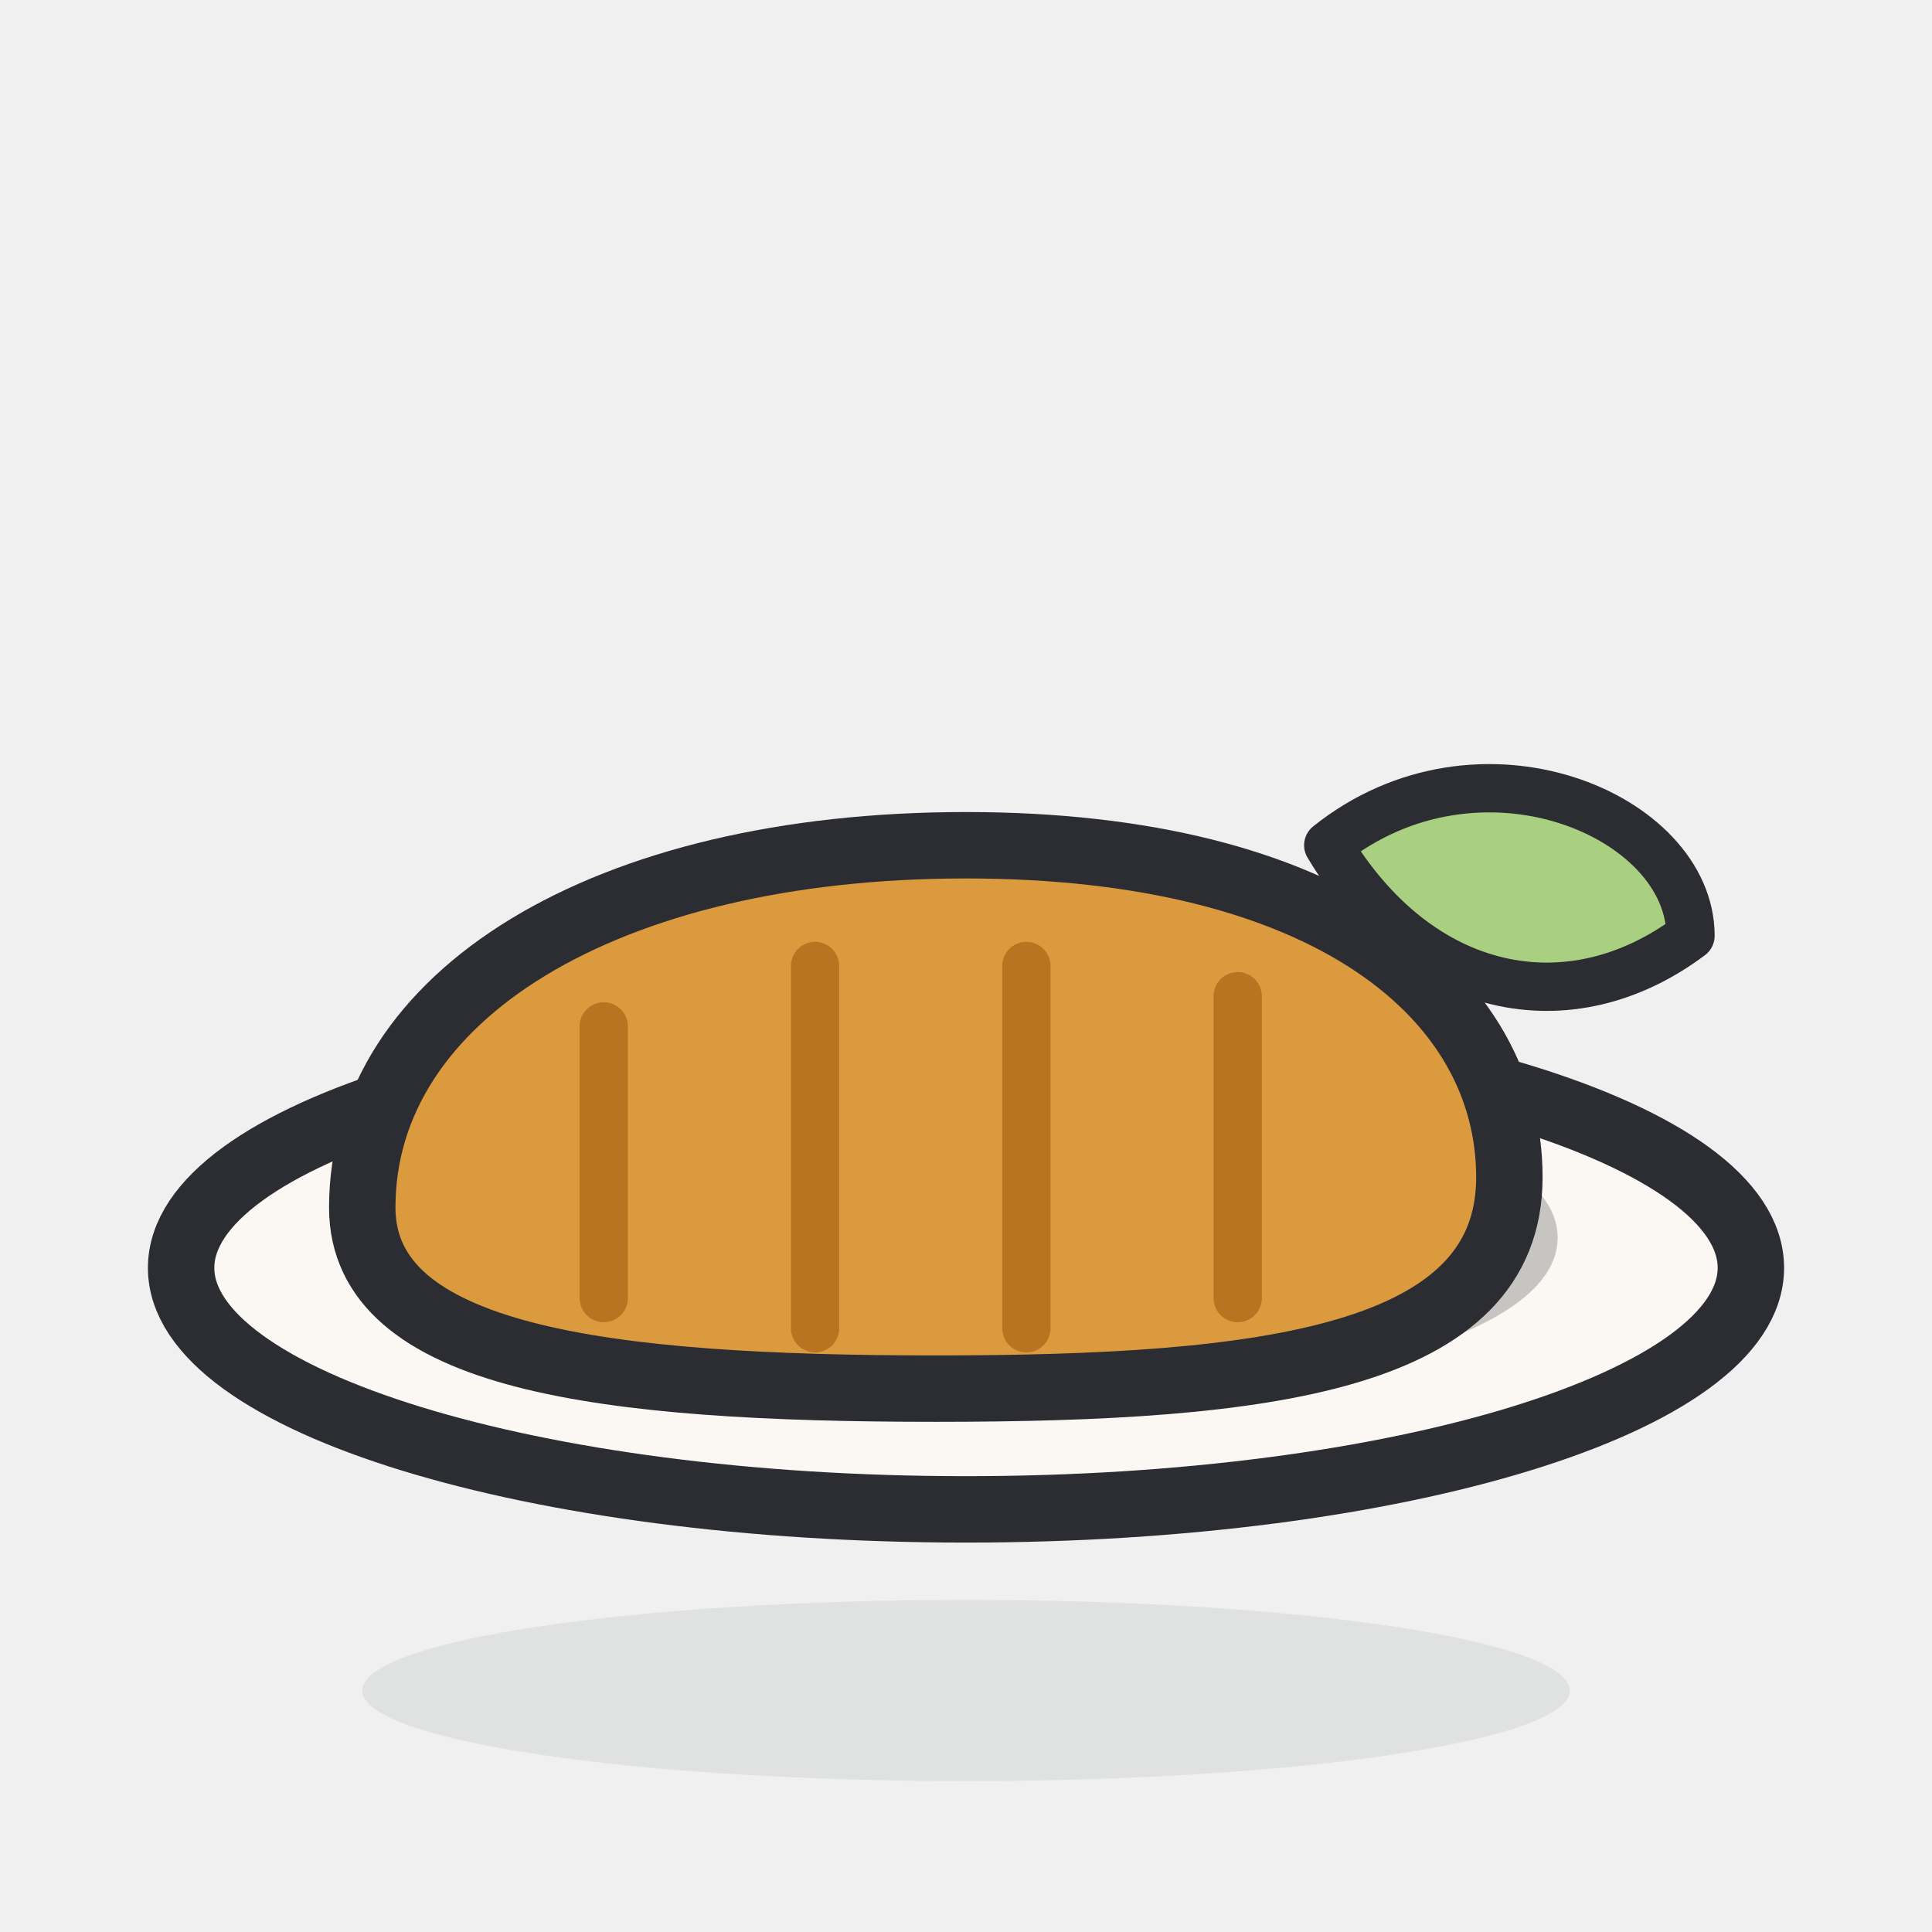
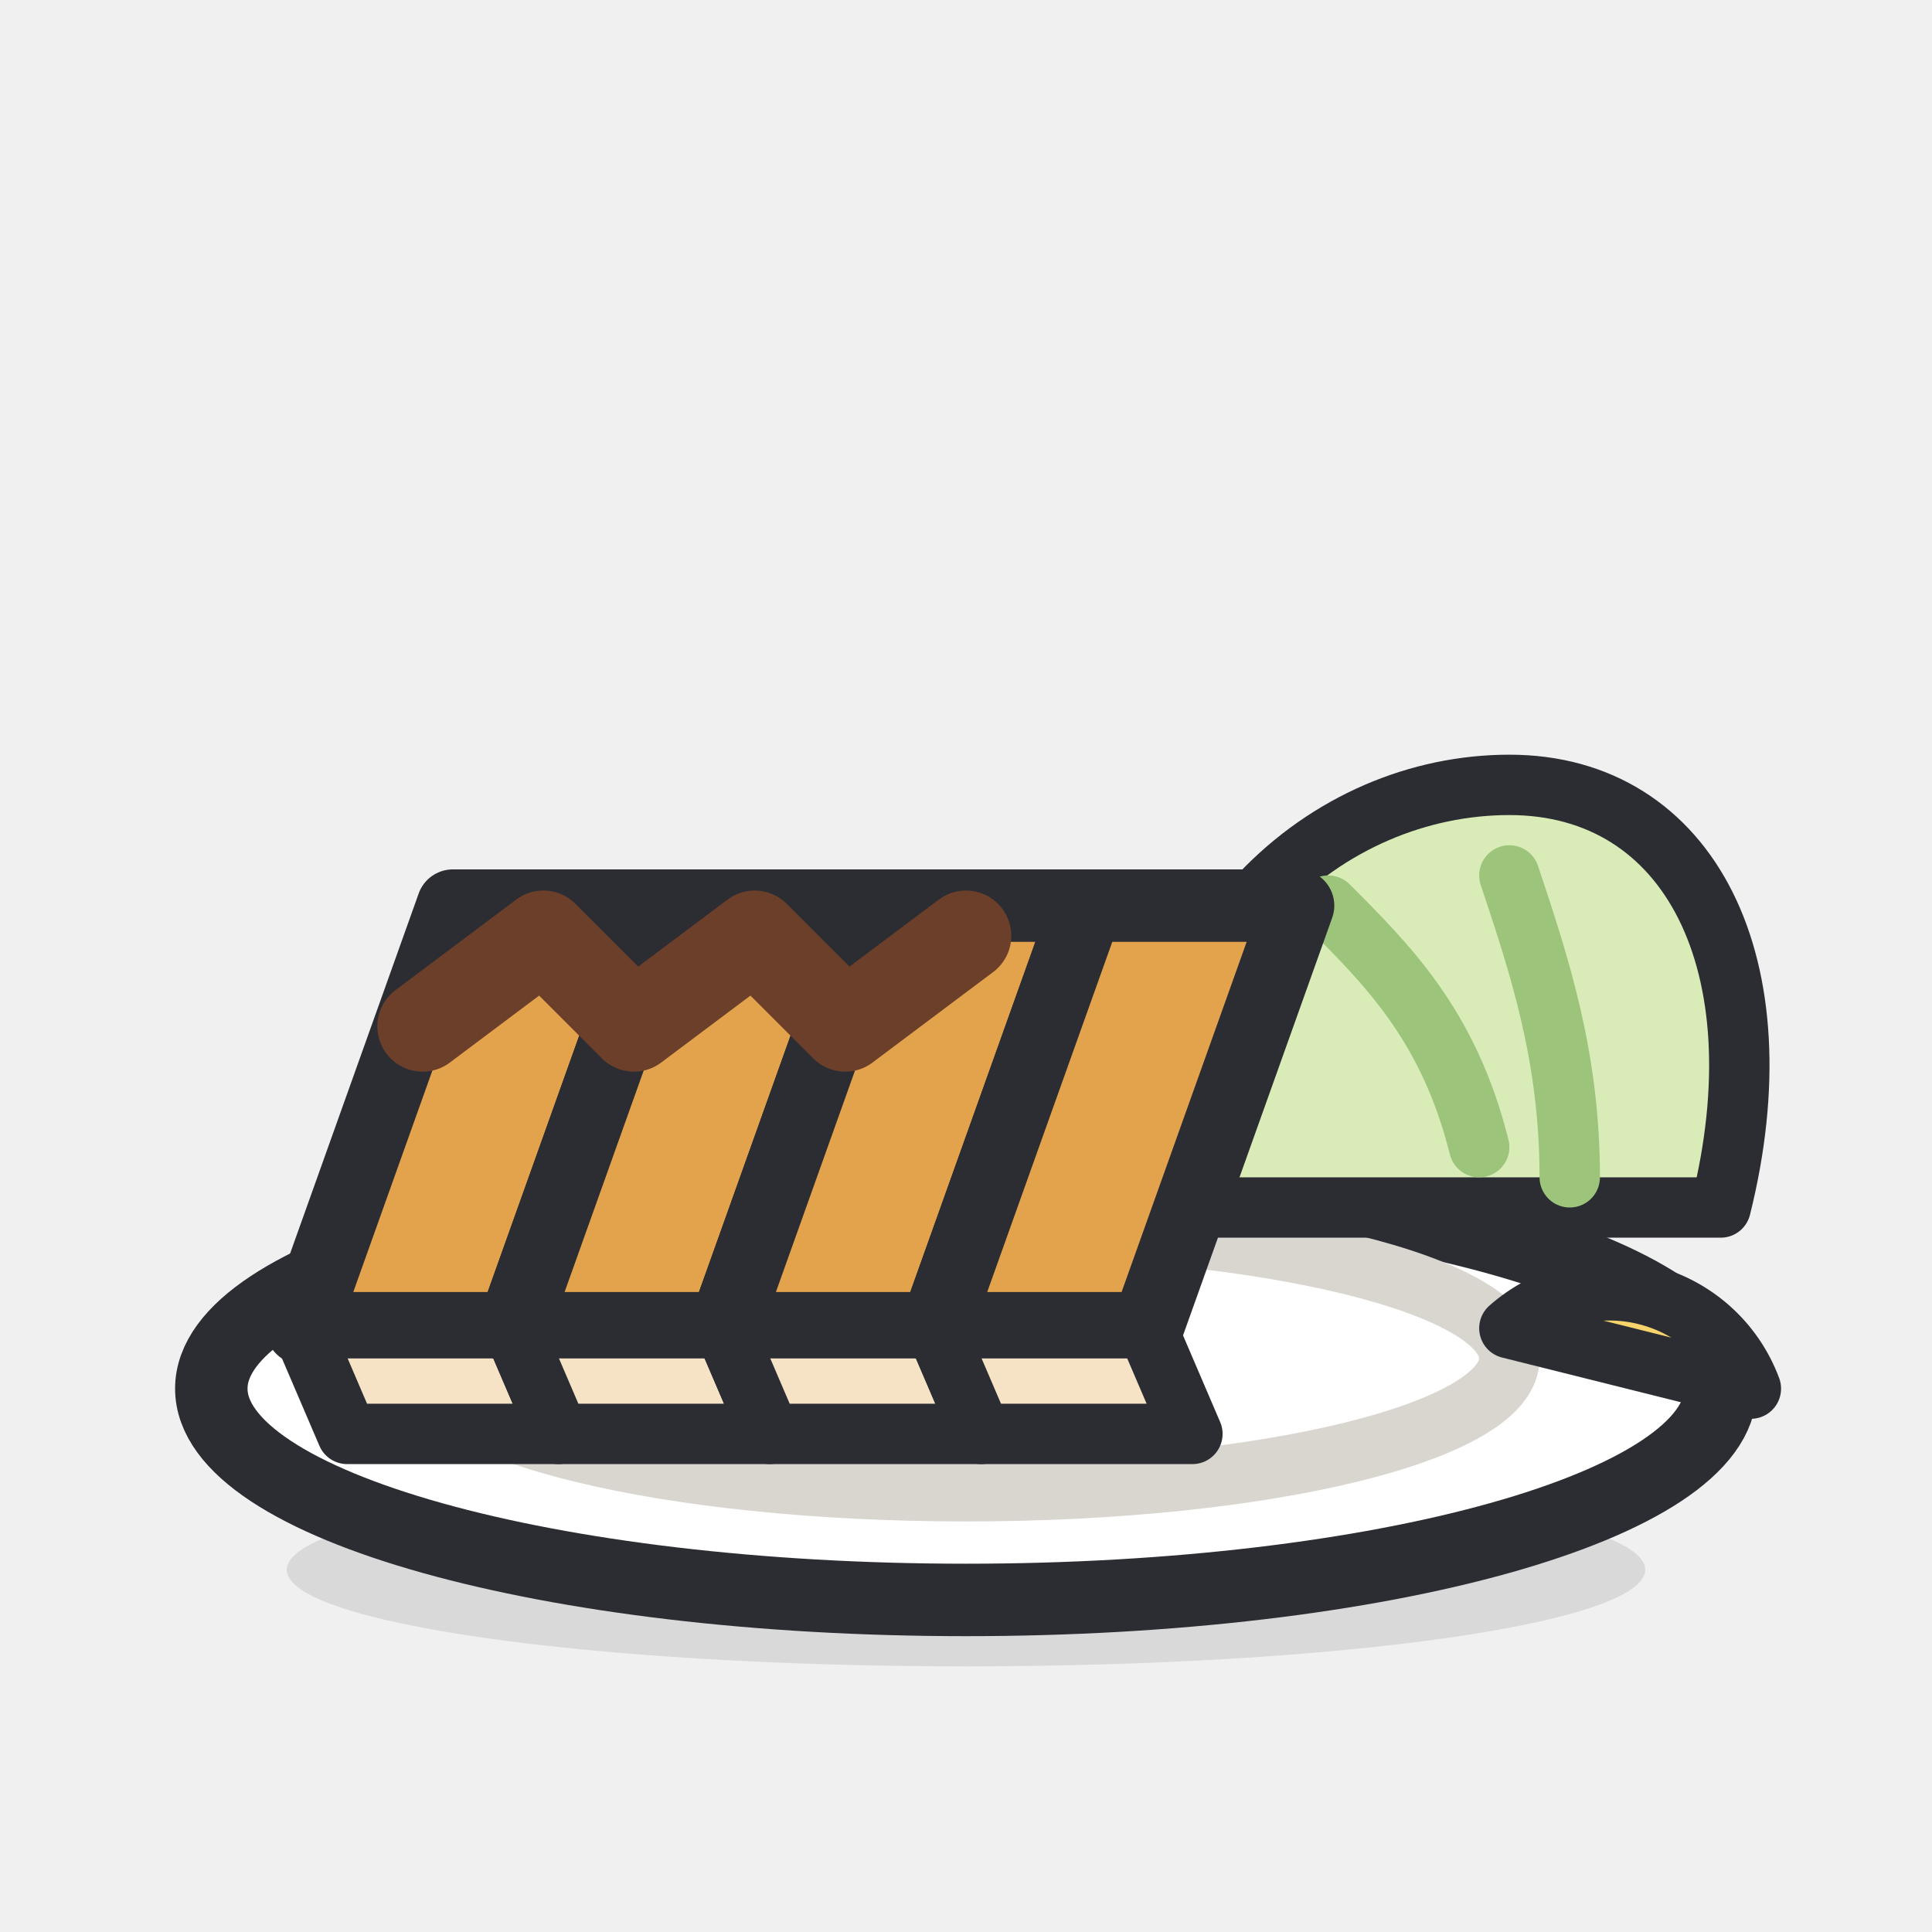
<svg xmlns="http://www.w3.org/2000/svg" viewBox="0 0 64 64">
-   <ellipse cx="32" cy="56" rx="20" ry="3" fill="#2b2d33" opacity=".08" />
-   <g fill="#fbf8f3" stroke="#2b2d33" stroke-width="2.2" stroke-linejoin="round" stroke-linecap="round">
-     <ellipse cx="32" cy="42" rx="26" ry="8" />
+   <ellipse cx="32" cy="52" rx="22.5" ry="3.2" fill="#2b2d33" opacity=".12" />
+   <g fill="#ffffff" stroke="#2b2d33" stroke-width="2.4" stroke-linejoin="round" stroke-linecap="round">
+     <ellipse cx="32" cy="46" rx="25" ry="7" />
  </g>
-   <g fill="none" stroke="#2b2d33" stroke-opacity=".25" stroke-width="1.2" stroke-linecap="round" stroke-linejoin="round">
-     <ellipse cx="32" cy="41" rx="19" ry="5" />
+   <g fill="none" stroke="#d9d6d0" stroke-width="2.0" stroke-linecap="round" stroke-linejoin="round">
+     <ellipse cx="32" cy="45" rx="18" ry="4.4" />
  </g>
-   <g fill="#dc9a3e" stroke="#2b2d33" stroke-width="2.2" stroke-linejoin="round" stroke-linecap="round">
-     <path d="M12 40c0-7 8-12 20-12s18 5 18 11-8 7-19 7-19-1-19-6z" />
+   <g fill="#d9ecb8" stroke="#2b2d33" stroke-width="2.0" stroke-linejoin="round" stroke-linecap="round">
+     <path d="M38 40c0-9 6-14 12-14s9 6 7 14z" />
  </g>
-   <g fill="none" stroke="#b97422" stroke-width="1.6" stroke-linecap="round" stroke-linejoin="round">
-     <path d="M20 34v9M27 32v12M34 32v12M41 33v10" />
+   <g fill="none" stroke="#9cc47a" stroke-width="2.0" stroke-linecap="round" stroke-linejoin="round">
+     <path d="M44 30c2 2 4 4 5 8M50 29c1 3 2 6 2 10" />
  </g>
-   <g fill="#a8d080" stroke="#2b2d33" stroke-width="1.6" stroke-linejoin="round" stroke-linecap="round">
-     <path d="M44 28c5-4 12-1 12 3-4 3-9 2-12-3z" />
+   <g fill="#e3a24c" stroke="#2b2d33" stroke-width="2.4" stroke-linejoin="round" stroke-linecap="round">
+     <path d="M10 44l5-14h7l-5 14z" />
+   </g>
+   <g fill="#f6e3c6" stroke="#2b2d33" stroke-width="2.0" stroke-linejoin="round" stroke-linecap="round">
+     <path d="M10 44h7l1.5 3.5h-7z" />
+   </g>
+   <g fill="#e3a24c" stroke="#2b2d33" stroke-width="2.4" stroke-linejoin="round" stroke-linecap="round">
+     <path d="M17 44l5-14h7l-5 14z" />
+   </g>
+   <g fill="#f6e3c6" stroke="#2b2d33" stroke-width="2.0" stroke-linejoin="round" stroke-linecap="round">
+     <path d="M17 44h7l1.5 3.5h-7z" />
+   </g>
+   <g fill="#e3a24c" stroke="#2b2d33" stroke-width="2.4" stroke-linejoin="round" stroke-linecap="round">
+     <path d="M24 44l5-14h7l-5 14z" />
+   </g>
+   <g fill="#f6e3c6" stroke="#2b2d33" stroke-width="2.0" stroke-linejoin="round" stroke-linecap="round">
+     <path d="M24 44h7l1.5 3.5h-7z" />
+   </g>
+   <g fill="#e3a24c" stroke="#2b2d33" stroke-width="2.4" stroke-linejoin="round" stroke-linecap="round">
+     <path d="M31 44l5-14h7l-5 14z" />
+   </g>
+   <g fill="#f6e3c6" stroke="#2b2d33" stroke-width="2.0" stroke-linejoin="round" stroke-linecap="round">
+     <path d="M31 44h7l1.5 3.5h-7z" />
+   </g>
+   <g fill="none" stroke="#6b3f2a" stroke-width="3" stroke-linecap="round" stroke-linejoin="round">
+     <path d="M14 34l4-3 3 3 4-3 3 3 4-3" />
+   </g>
+   <g fill="#f7d36b" stroke="#2b2d33" stroke-width="2.0" stroke-linejoin="round" stroke-linecap="round">
+     <path d="M50 44a5 5 0 0 1 8 2z" />
  </g>
</svg>
